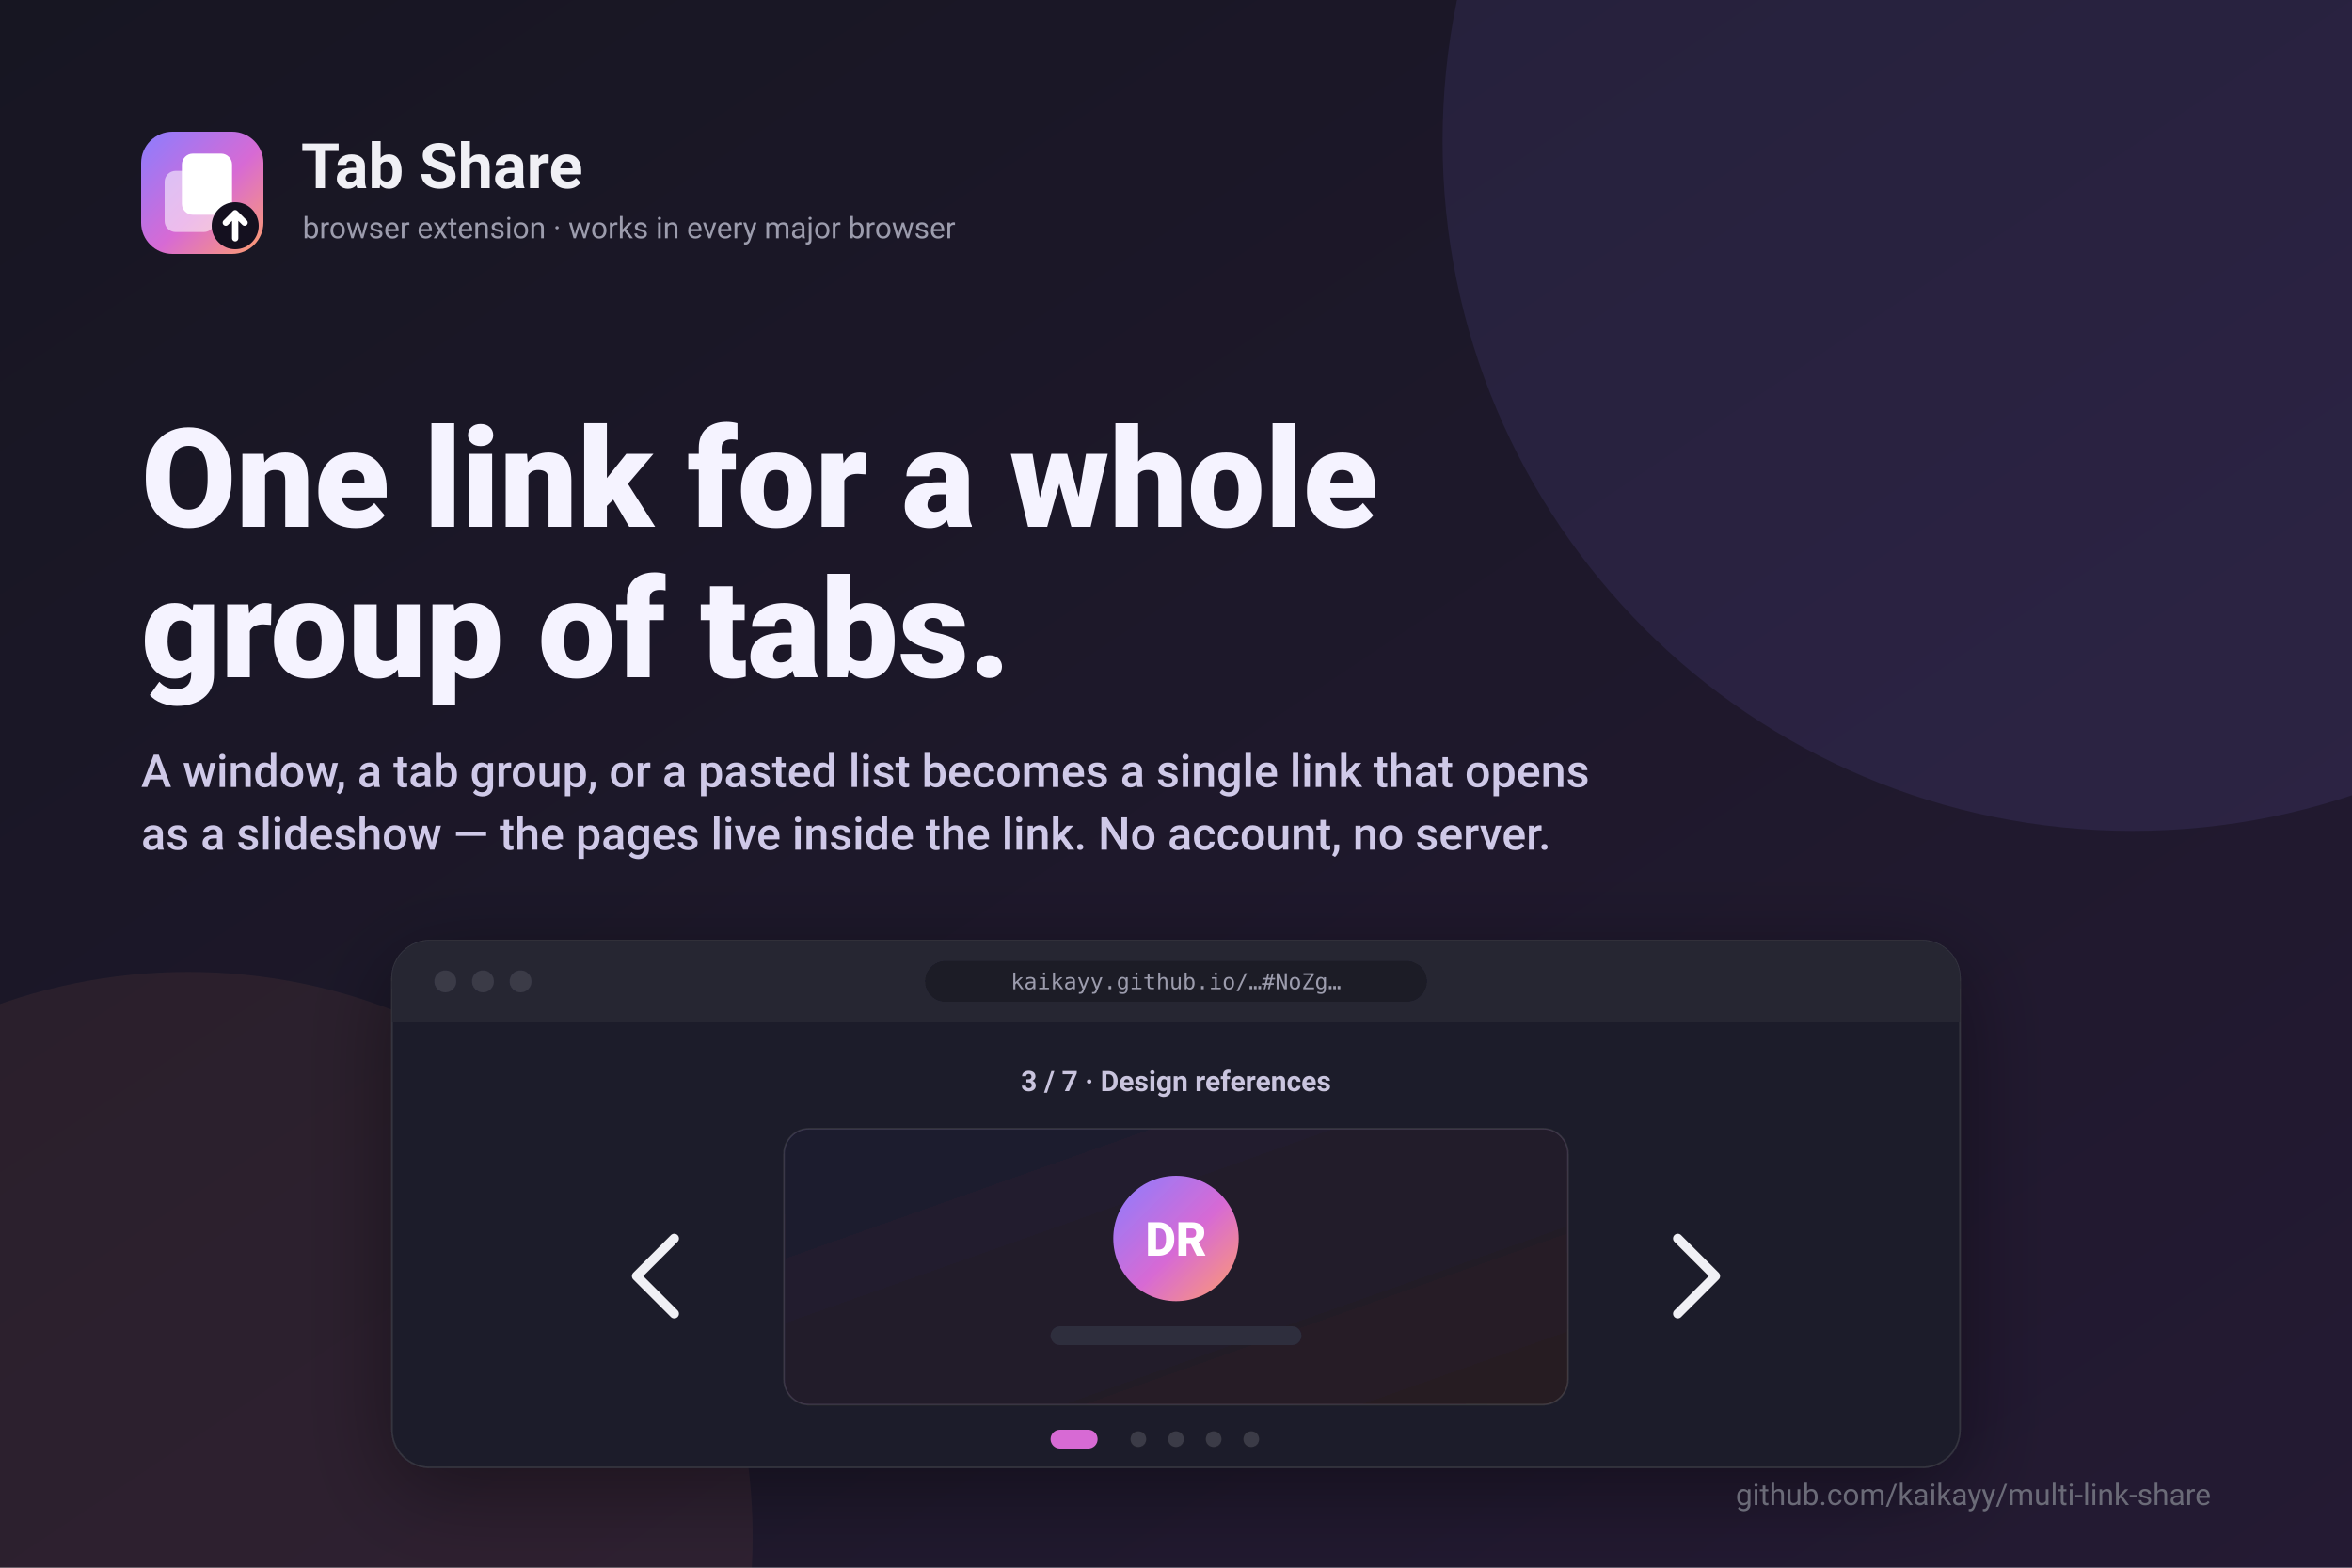
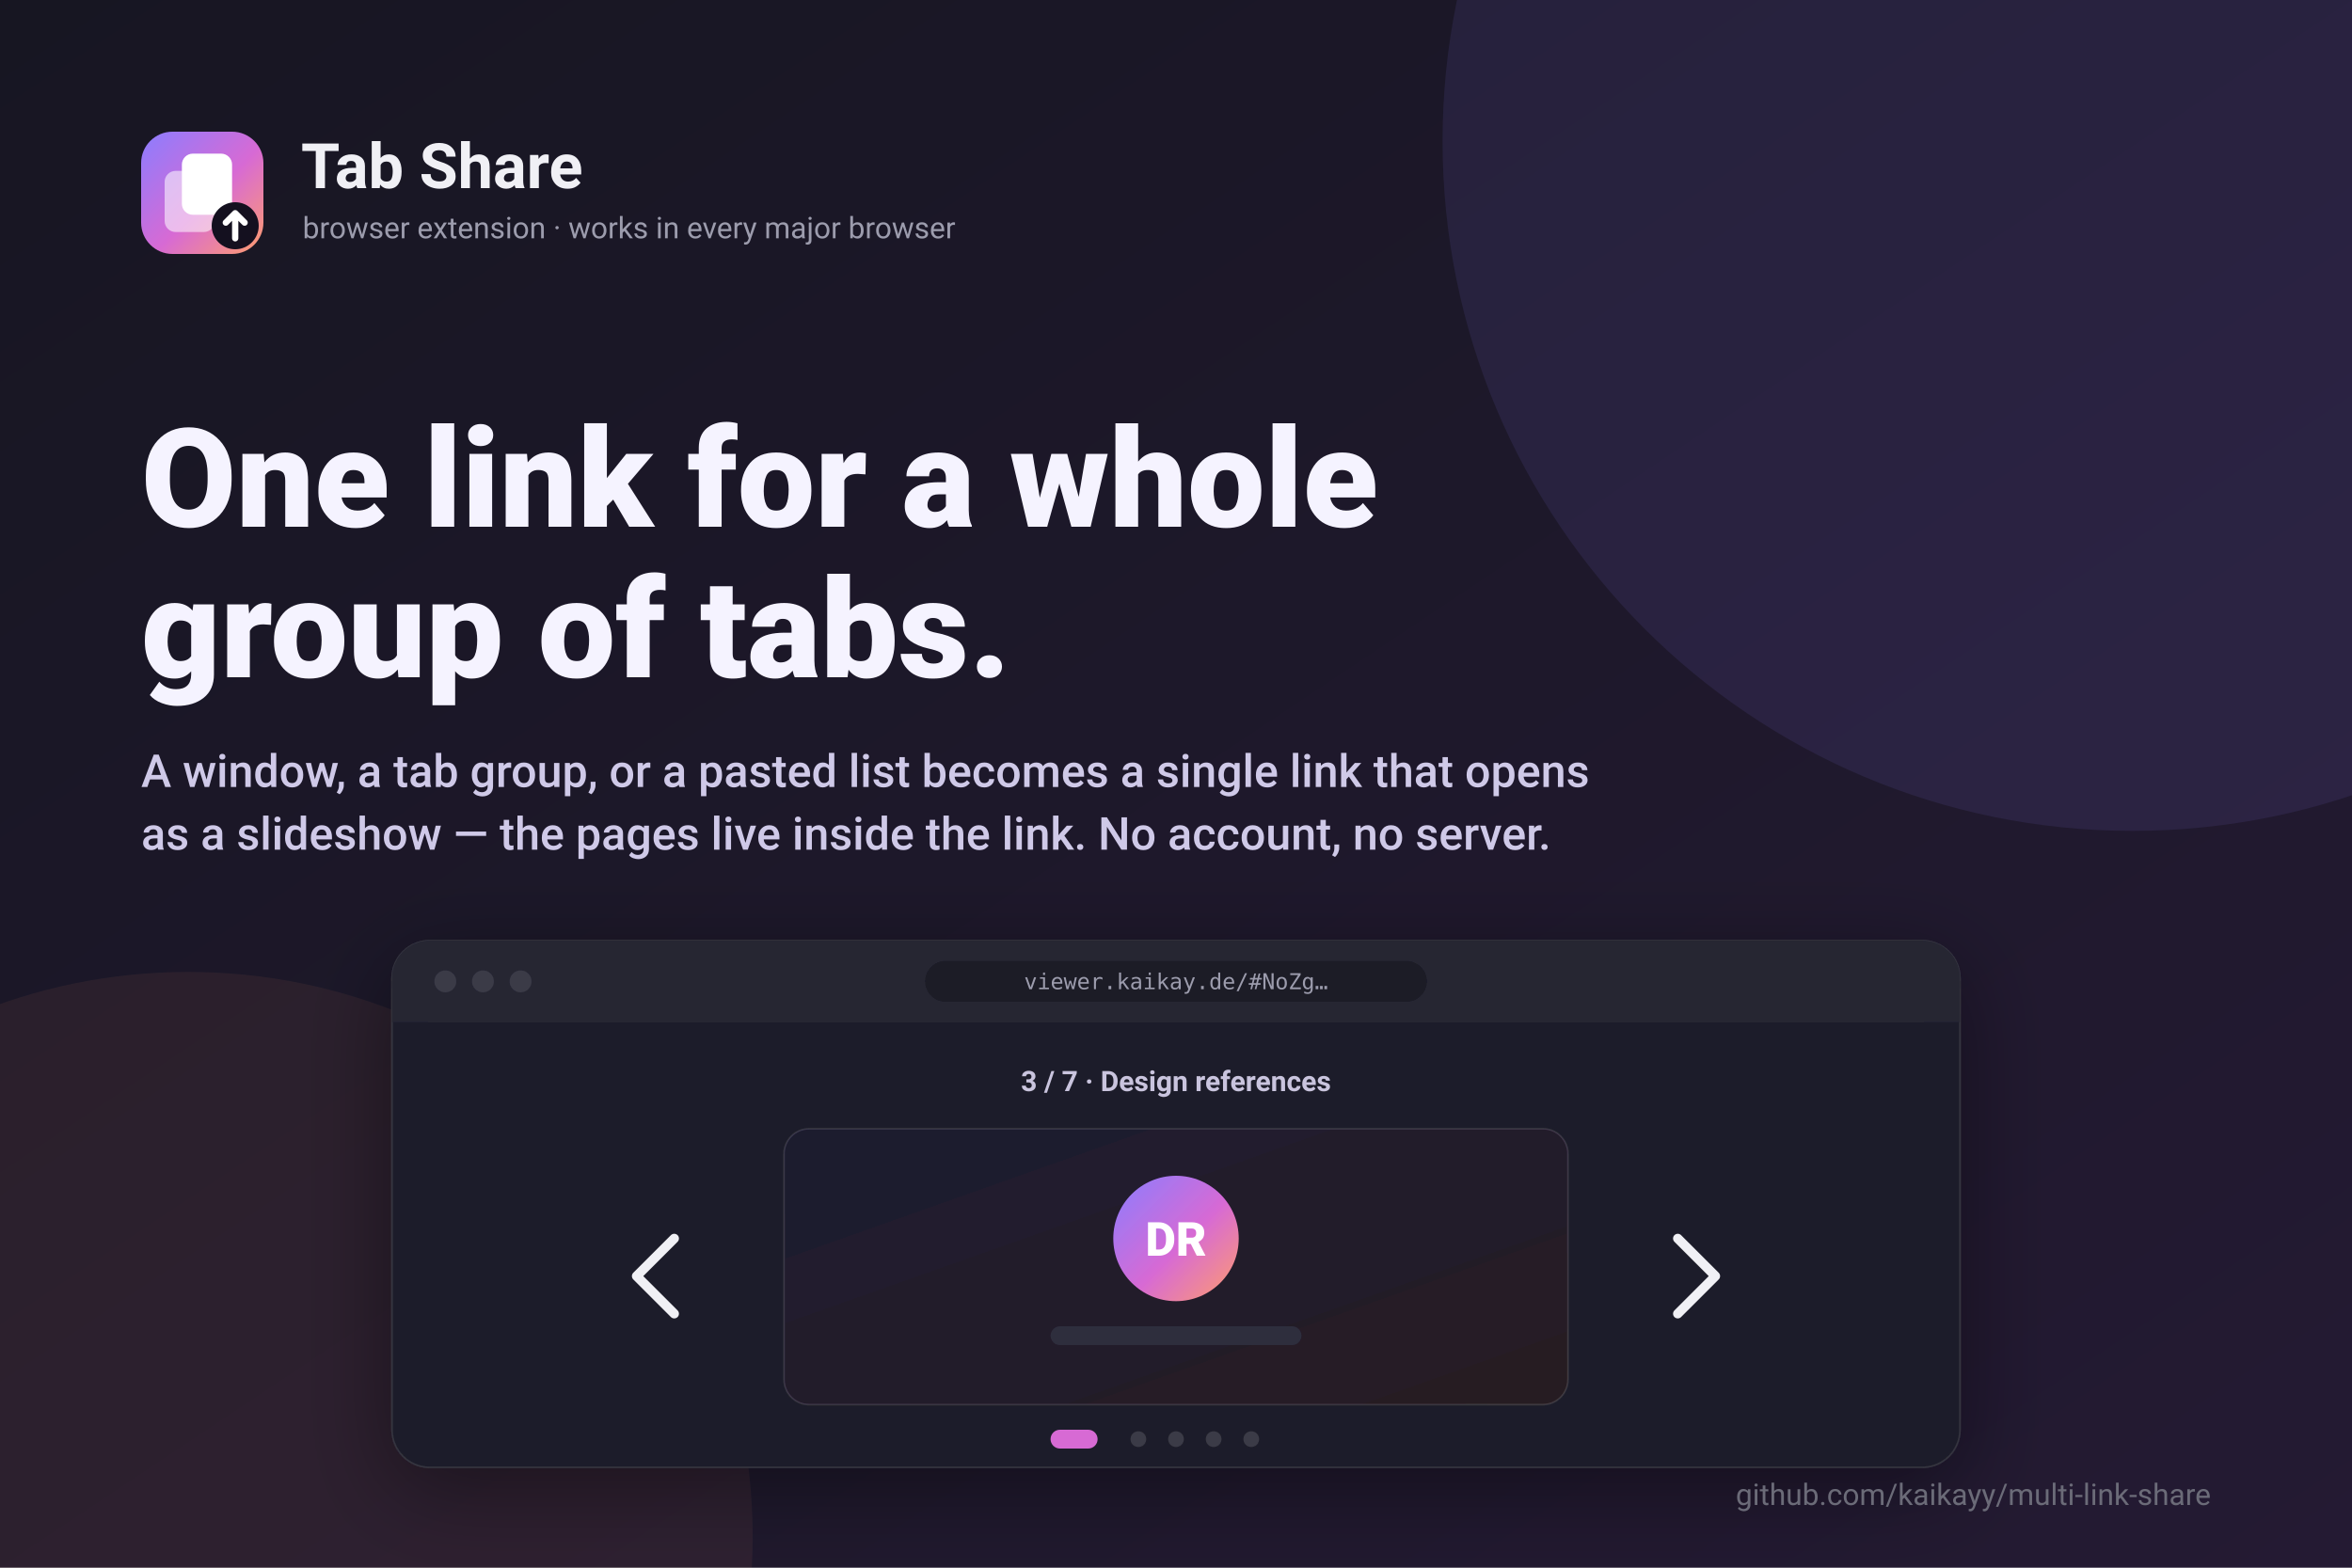
<svg xmlns="http://www.w3.org/2000/svg" width="1500" height="1000" viewBox="0 0 1500 1000" font-family="system-ui, -apple-system, 'Segoe UI', Roboto, Helvetica, Arial, sans-serif">
  <defs>
    <linearGradient id="bg" x1="0" y1="0" x2="1" y2="1">
      <stop offset="0" stop-color="#171622" />
      <stop offset="1" stop-color="#241a33" />
    </linearGradient>
    <linearGradient id="mark" x1="0" y1="0" x2="1" y2="1">
      <stop offset="0" stop-color="#8b7dff" />
      <stop offset="0.55" stop-color="#d76ad4" />
      <stop offset="1" stop-color="#ff9d6c" />
    </linearGradient>
    <filter id="soft" x="-30%" y="-30%" width="160%" height="160%">
      <feDropShadow dx="0" dy="14" stdDeviation="28" flood-color="#000" flood-opacity="0.40" />
    </filter>
  </defs>
  <rect width="1500" height="1000" fill="url(#bg)" />
  <circle cx="1360" cy="90" r="440" fill="#8b7dff" opacity="0.10" />
  <circle cx="120" cy="980" r="360" fill="#ff9d6c" opacity="0.07" />
  <g transform="translate(90,84)">
    <rect width="78" height="78" rx="20" fill="url(#mark)" />
    <rect x="15" y="25" width="32" height="39" rx="7" fill="#ffffff" fill-opacity="0.55" />
    <rect x="26" y="14" width="32" height="39" rx="7" fill="#ffffff" />
    <circle cx="60" cy="60" r="15" fill="#14101f" />
    <path d="M60 52 v16 M60 52 l-6 6 M60 52 l6 6" fill="none" stroke="#fff" stroke-width="4" stroke-linecap="round" stroke-linejoin="round" />
    <text x="102" y="36" fill="#f0f0f5" font-size="40" font-weight="700">Tab Share</text>
    <text x="103" y="68" fill="#9c9cad" font-size="19">browser extension · works in every major browser</text>
  </g>
  <text x="90" y="336" fill="#f5f3ff" font-size="88" font-weight="800">One link for a whole</text>
  <text x="90" y="432" fill="#f5f3ff" font-size="88" font-weight="800">group of tabs.</text>
  <text x="90" y="502" fill="#cfc9e8" font-size="29" font-weight="500">A window, a tab group, or a pasted list becomes a single link that opens</text>
  <text x="90" y="542" fill="#cfc9e8" font-size="29" font-weight="500">as a slideshow — the pages live inside the link. No account, no server.</text>
  <g transform="translate(250,600)" filter="url(#soft)">
    <rect width="1000" height="336" rx="24" fill="#1e1e29" stroke="#34343f" />
    <rect width="1000" height="52" rx="24" fill="#262633" />
    <rect y="26" width="1000" height="26" fill="#262633" />
    <circle cx="34" cy="26" r="7" fill="#3a3a47" />
    <circle cx="58" cy="26" r="7" fill="#3a3a47" />
    <circle cx="82" cy="26" r="7" fill="#3a3a47" />
    <rect x="340" y="13" width="320" height="26" rx="13" fill="#1b1b25" />
-     <text x="500" y="31" text-anchor="middle" fill="#9c9cad" font-size="14" font-family="ui-monospace, Menlo, monospace">kaikayy.github.io/…#NoZg…</text>
+     <text x="500" y="31" text-anchor="middle" fill="#9c9cad" font-size="14" font-family="ui-monospace, Menlo, monospace">viewer.kaikay.de/#NoZg…</text>
    <text x="500" y="96" text-anchor="middle" fill="#c9c4de" font-size="18" font-weight="600">3 / 7 · Design references</text>
    <g transform="translate(250,120)">
      <rect width="500" height="176" rx="16" fill="#12121a" stroke="#34343f" />
      <rect width="500" height="176" rx="16" fill="url(#mark)" opacity="0.09" />
      <circle cx="250" cy="70" r="40" fill="url(#mark)" />
      <text x="250" y="81" text-anchor="middle" fill="#fff" font-size="30" font-weight="800">DR</text>
      <rect x="170" y="126" width="160" height="12" rx="6" fill="#2e2e3c" />
    </g>
    <path d="M180 190 l-24 24 24 24" fill="none" stroke="#f0f0f5" stroke-width="6" stroke-linecap="round" stroke-linejoin="round" />
    <path d="M820 190 l24 24 -24 24" fill="none" stroke="#f0f0f5" stroke-width="6" stroke-linecap="round" stroke-linejoin="round" />
    <g transform="translate(430,318)" fill="#3a3a47">
      <rect x="-10" y="-6" width="30" height="12" rx="6" fill="#d76ad4" />
      <circle cx="46" cy="0" r="5" />
      <circle cx="70" cy="0" r="5" />
      <circle cx="94" cy="0" r="5" />
      <circle cx="118" cy="0" r="5" />
    </g>
  </g>
  <text x="1410" y="960" text-anchor="end" fill="#6b6b78" font-size="19">github.com/kaikayy/multi-link-share</text>
</svg>
